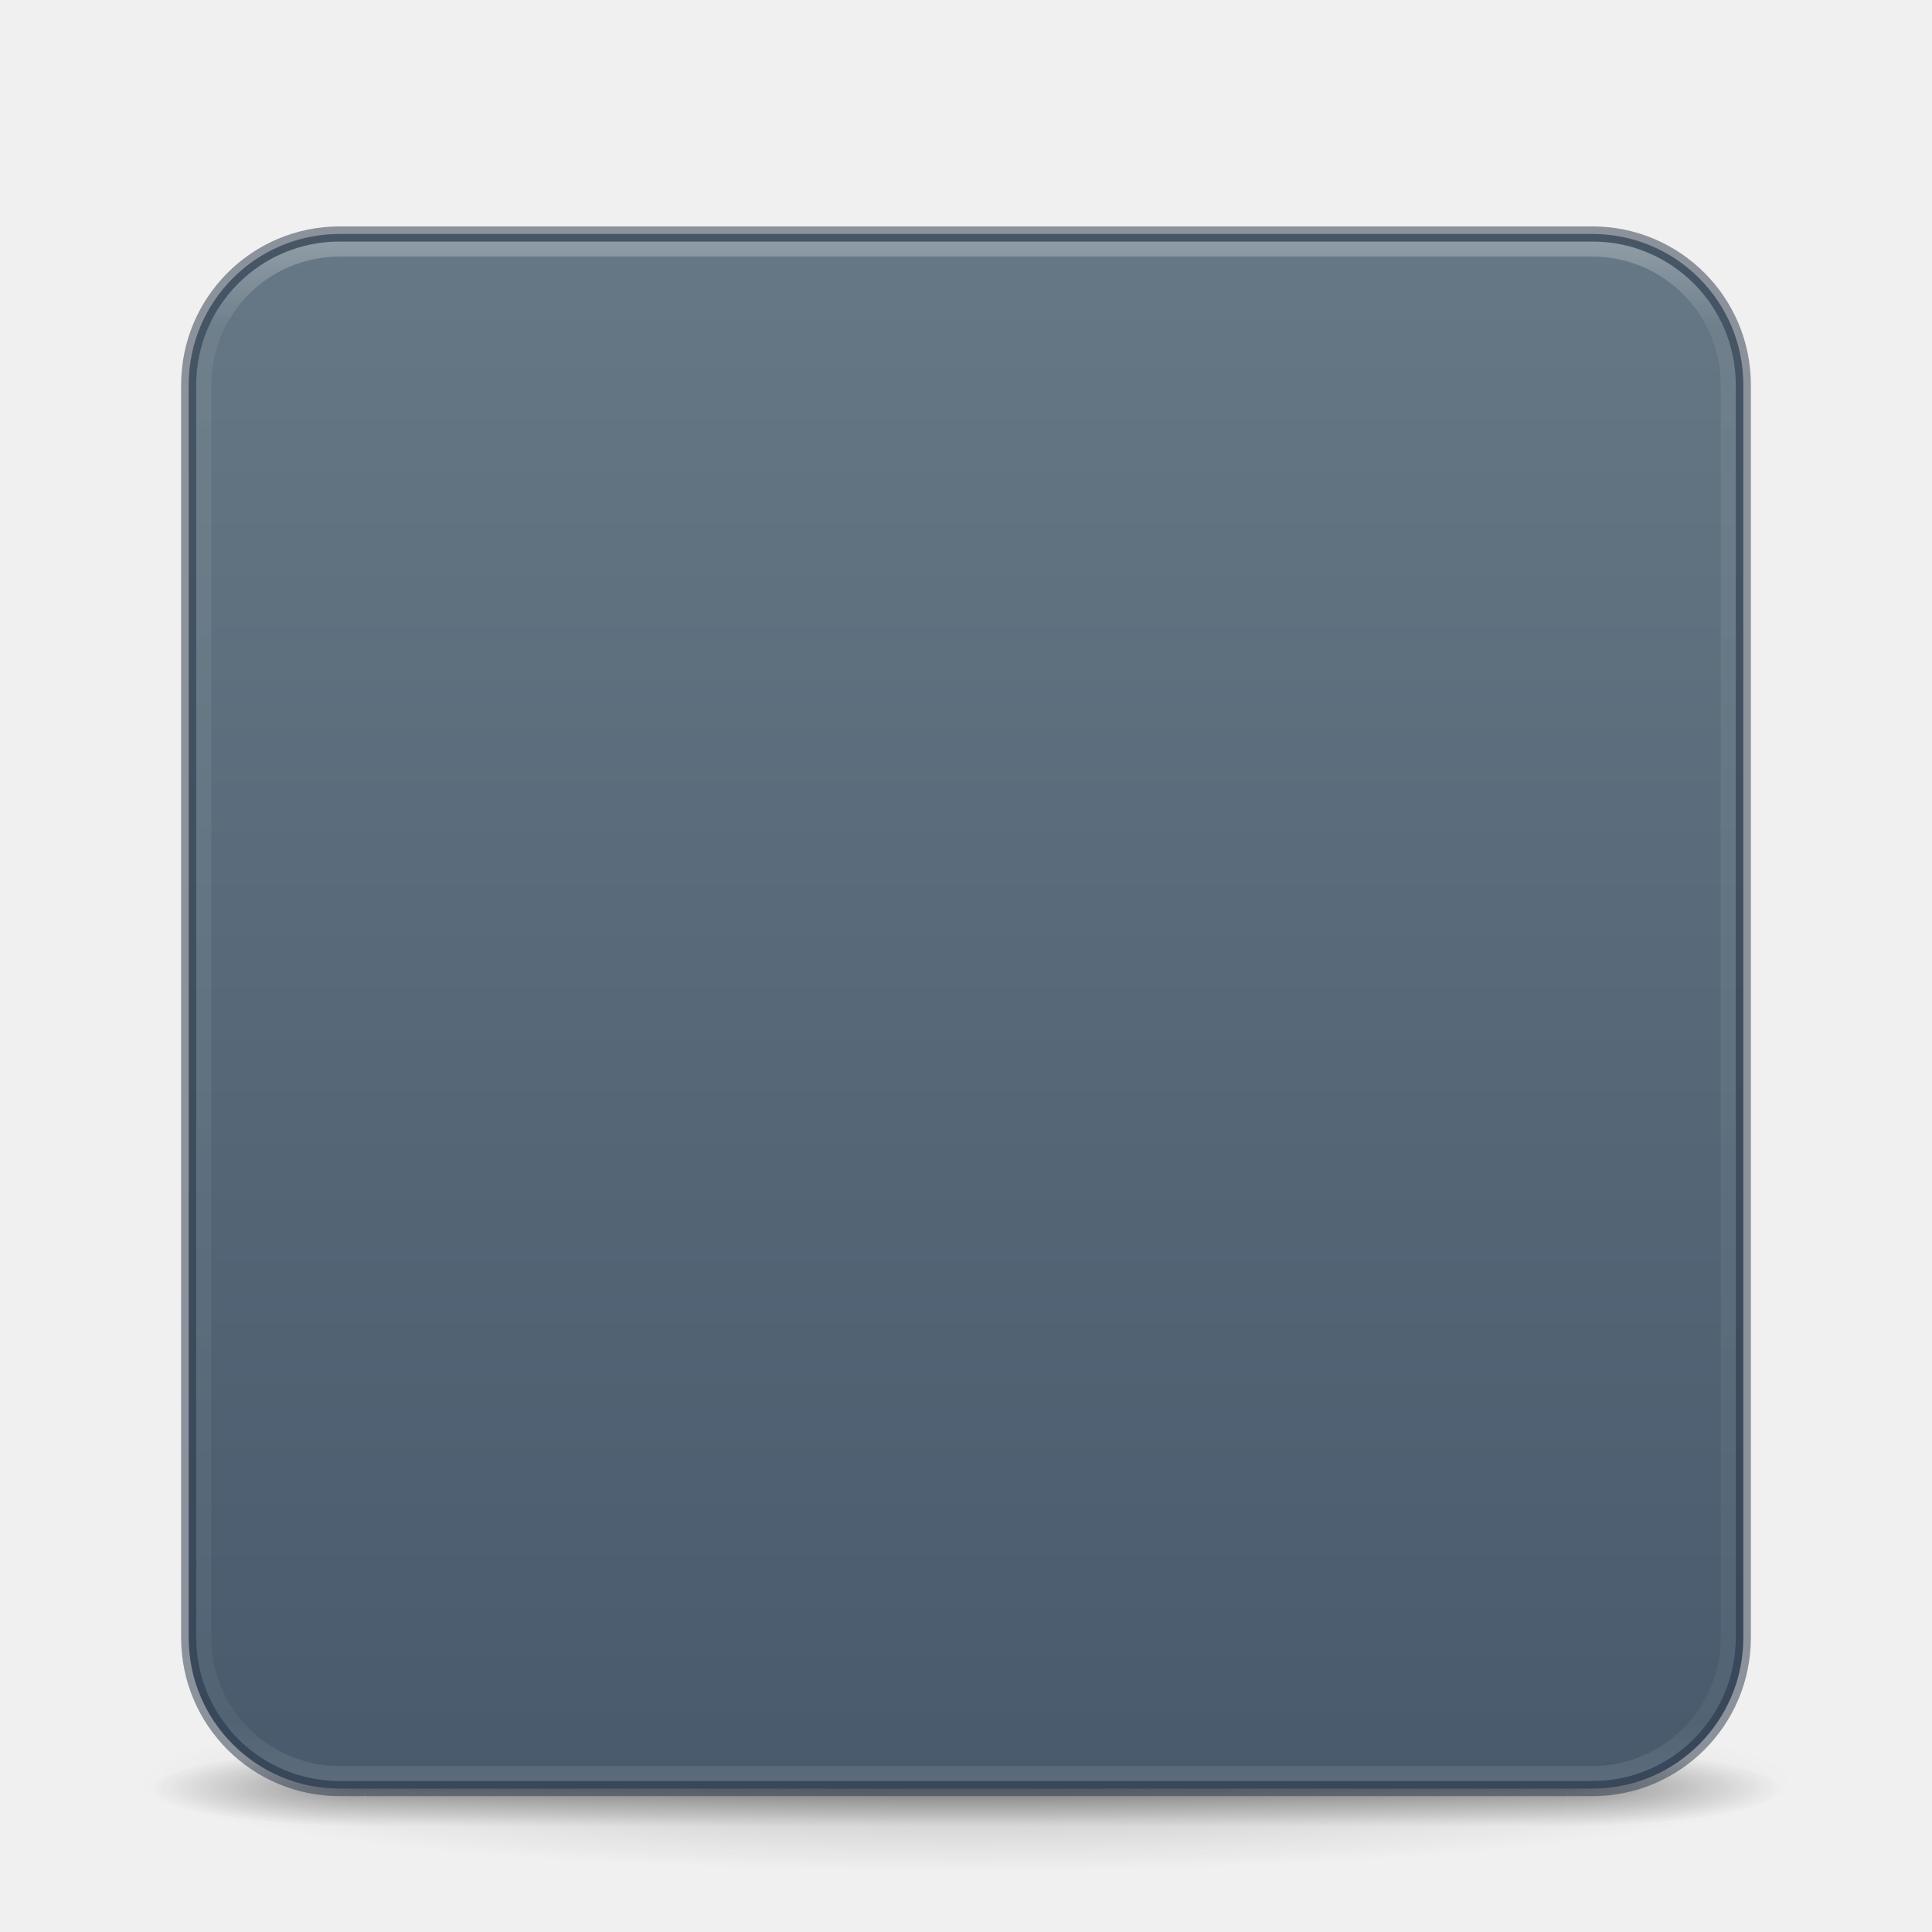
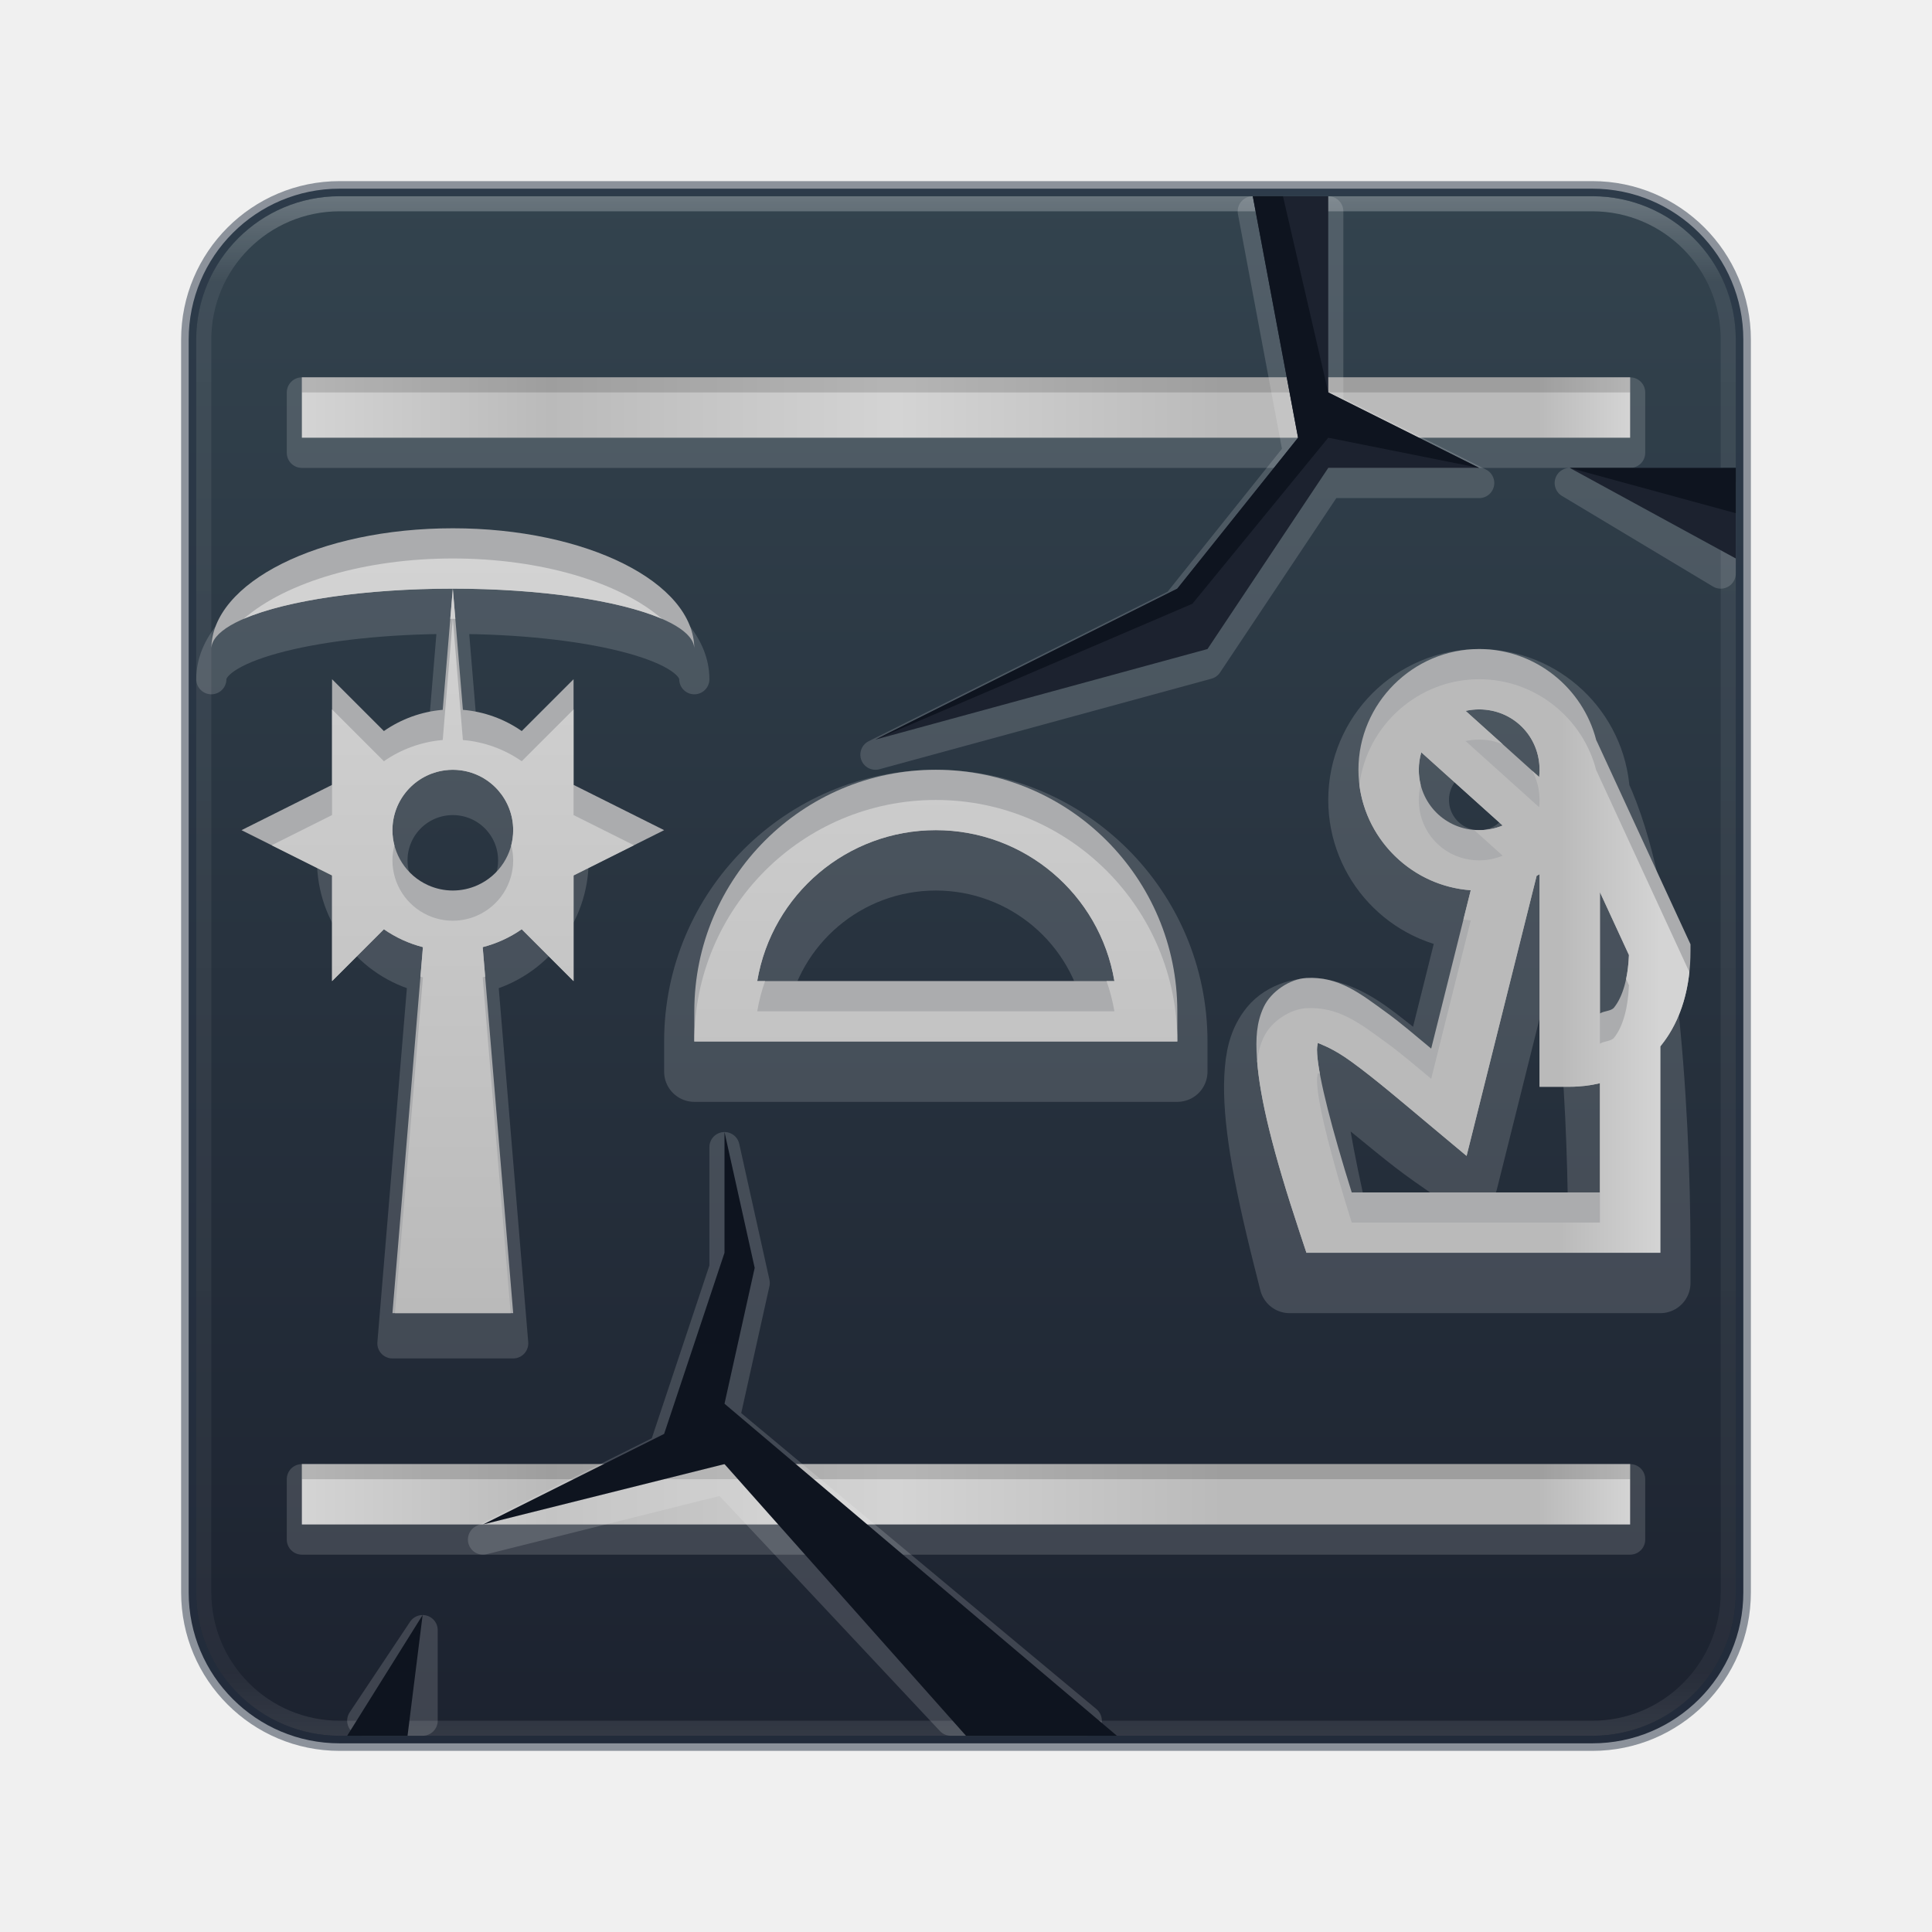
- <svg xmlns="http://www.w3.org/2000/svg" xmlns:xlink="http://www.w3.org/1999/xlink" id="svg4379" height="128" width="128" version="1.1">
+ <svg xmlns="http://www.w3.org/2000/svg" xmlns:xlink="http://www.w3.org/1999/xlink" id="svg4379" height="128" width="128" version="1.1" xml:space="preserve">
  <defs id="defs4381">
-     <linearGradient id="linearGradient880">
-       <stop style="stop-color:#667885;stop-opacity:1" offset="0" id="stop876" />
-       <stop style="stop-color:#485a6c;stop-opacity:1" offset="1" id="stop878" />
-     </linearGradient>
-     <linearGradient gradientTransform="matrix(2.72973,0,0,2.72973,-1.513512,1.486514)" gradientUnits="userSpaceOnUse" xlink:href="#linearGradient3924-776" id="linearGradient3159" y2="43" x2="24" y1="5" x1="24" />
+     <linearGradient gradientTransform="matrix(2.72973,0,0,2.72973,-1.513512,-1.513486)" gradientUnits="userSpaceOnUse" xlink:href="#linearGradient3924-776" id="linearGradient3159" y2="43" x2="24" y1="5" x1="24" />
    <linearGradient id="linearGradient3924-776">
      <stop offset="0" style="stop-color:#ffffff;stop-opacity:1" id="stop3124" />
      <stop offset="0.063" style="stop-color:#ffffff;stop-opacity:0.235" id="stop3126" />
      <stop offset="0.951" style="stop-color:#ffffff;stop-opacity:0.157" id="stop3128" />
      <stop offset="1" style="stop-color:#ffffff;stop-opacity:0.392" id="stop3130" />
    </linearGradient>
-     <radialGradient gradientTransform="matrix(2.003784,0,0,1.4,27.98813,-17.4)" gradientUnits="userSpaceOnUse" xlink:href="#linearGradient3688-166-749-5" id="radialGradient2455-1" fy="43.5" fx="4.993" r="2.5" cy="43.5" cx="4.993" />
-     <linearGradient id="linearGradient3688-166-749-5">
-       <stop offset="0" style="stop-color:#181818;stop-opacity:1" id="stop2883-0" />
-       <stop offset="1" style="stop-color:#181818;stop-opacity:0" id="stop2885-5" />
+     <linearGradient xlink:href="#linearGradient28" id="linearGradient882" x1="62.872" y1="15.907" x2="62.872" y2="118.427" gradientUnits="userSpaceOnUse" gradientTransform="translate(0,-3)" />
+     <linearGradient id="linearGradient23">
+       <stop style="stop-color:#d4d4d4;stop-opacity:1;" offset="0" id="stop22" />
+       <stop style="stop-color:#bababa;stop-opacity:1;" offset="0.187" id="stop24" />
+       <stop style="stop-color:#d4d4d4;stop-opacity:1;" offset="0.448" id="stop25" />
+       <stop style="stop-color:#bababa;stop-opacity:1;" offset="0.694" id="stop26" />
+       <stop style="stop-color:#bababa;stop-opacity:1;" offset="0.931" id="stop29" />
+       <stop style="stop-color:#d4d4d4;stop-opacity:1;" offset="1" id="stop23" />
    </linearGradient>
-     <radialGradient gradientTransform="matrix(2.003784,0,0,1.4,-20.01187,-104.4)" gradientUnits="userSpaceOnUse" xlink:href="#linearGradient3688-464-309-8" id="radialGradient2457-5" fy="43.5" fx="4.993" r="2.5" cy="43.5" cx="4.993" />
-     <linearGradient id="linearGradient3688-464-309-8">
-       <stop offset="0" style="stop-color:#181818;stop-opacity:1" id="stop2889-9" />
-       <stop offset="1" style="stop-color:#181818;stop-opacity:0" id="stop2891-4" />
+     <linearGradient id="linearGradient8">
+       <stop style="stop-color:#d4d4d4;stop-opacity:1;" offset="0" id="stop8" />
+       <stop style="stop-color:#bababa;stop-opacity:1;" offset="1" id="stop9" />
    </linearGradient>
-     <linearGradient gradientUnits="userSpaceOnUse" xlink:href="#linearGradient3702-501-757-0" id="linearGradient2459-7" y2="39.999" x2="25.058" y1="47.028" x1="25.058" />
-     <linearGradient id="linearGradient3702-501-757-0">
-       <stop offset="0" style="stop-color:#181818;stop-opacity:0" id="stop2895-0" />
-       <stop offset="0.5" style="stop-color:#181818;stop-opacity:1" id="stop2897-2" />
-       <stop offset="1" style="stop-color:#181818;stop-opacity:0" id="stop2899-6" />
+     <linearGradient id="linearGradient28">
+       <stop id="stop27" offset="0" style="stop-color:#33434e;stop-opacity:1;" />
+       <stop id="stop28" offset="1" style="stop-color:#1c222f;stop-opacity:1;" />
    </linearGradient>
-     <linearGradient id="linearGradient3811">
-       <stop offset="0" style="stop-color:#000000;stop-opacity:1" id="stop3813" />
-       <stop offset="1" style="stop-color:#000000;stop-opacity:0" id="stop3815" />
-     </linearGradient>
-     <radialGradient gradientTransform="matrix(1.556392,0,0,0.1697883,70.27036,102.1303)" gradientUnits="userSpaceOnUse" xlink:href="#linearGradient3811" id="radialGradient4377" fy="93.468" fx="-4.029" r="35.338" cy="93.468" cx="-4.029" />
-     <linearGradient xlink:href="#linearGradient880" id="linearGradient882" x1="62.872" y1="15.907" x2="62.872" y2="118.427" gradientUnits="userSpaceOnUse" />
+     <linearGradient xlink:href="#linearGradient8" id="linearGradient7" gradientUnits="userSpaceOnUse" gradientTransform="matrix(2,0,0,2,-2,-1)" x1="33" y1="19" x2="33" y2="44" />
+     <linearGradient xlink:href="#linearGradient8" id="linearGradient10" gradientUnits="userSpaceOnUse" gradientTransform="translate(-1)" x1="17" y1="18" x2="17" y2="44" />
+     <linearGradient xlink:href="#linearGradient23" id="linearGradient12" gradientUnits="userSpaceOnUse" x1="8" y1="13" x2="56" y2="13" gradientTransform="matrix(2,0,0,2,-2,-1)" />
+     <linearGradient xlink:href="#linearGradient23" id="linearGradient15" x1="20" y1="102" x2="108" y2="102" gradientUnits="userSpaceOnUse" />
+     <linearGradient xlink:href="#linearGradient23" id="linearGradient21" gradientUnits="userSpaceOnUse" x1="20" y1="102" x2="108" y2="102" />
  </defs>
-   <path d="M 119,118 A 55,6 0 0 1 9,118 55,6 0 1 1 119,118 Z" id="path3041" style="color:#000000;display:inline;overflow:visible;visibility:visible;opacity:0.2;fill:url(#radialGradient4377);fill-opacity:1;fill-rule:nonzero;stroke:none;stroke-width:1;marker:none;enable-background:accumulate" />
-   <g transform="matrix(2.699999,0,0,0.5555561,-0.8000019,94.88888)" id="g2036" style="display:inline">
-     <g transform="matrix(1.052632,0,0,1.285713,-1.263158,-13.42854)" id="g3712" style="opacity:0.4">
-       <rect width="5" height="7" x="38" y="40" id="rect2801" style="fill:url(#radialGradient2455-1);fill-opacity:1;stroke:none" />
-       <rect width="5" height="7" x="-10" y="-47" transform="scale(-1,-1)" id="rect3696" style="fill:url(#radialGradient2457-5);fill-opacity:1;stroke:none" />
-       <rect width="28" height="7" x="10" y="40" id="rect3700" style="fill:url(#linearGradient2459-7);fill-opacity:1;stroke:none" />
-     </g>
+   <rect width="103" height="103" rx="10" ry="10" x="12.5" y="12.5" id="rect5505-21-3" style="color:#000000;display:inline;overflow:visible;visibility:visible;fill:url(#linearGradient882);fill-opacity:1;fill-rule:nonzero;stroke:none;stroke-width:1;marker:none;enable-background:accumulate" />
+   <rect width="101" height="101" rx="9" ry="9" x="13.5" y="13.5" id="rect6741-7" style="opacity:0.3;fill:none;stroke:url(#linearGradient3159);stroke-width:1;stroke-linecap:round;stroke-linejoin:round;stroke-miterlimit:4;stroke-dasharray:none;stroke-dashoffset:0;stroke-opacity:1" />
+   <rect width="103" height="103" rx="10" ry="10" x="12.5" y="12.5" id="rect5505-21-6" style="color:#000000;display:inline;overflow:visible;visibility:visible;opacity:0.5;fill:none;stroke:#273445;stroke-width:1;stroke-linecap:round;stroke-linejoin:round;stroke-miterlimit:4;stroke-dasharray:none;stroke-dashoffset:0;stroke-opacity:1;marker:none;enable-background:accumulate" />
+   <path id="path39-1" style="opacity:0.15;fill:#ffffff;fill-opacity:1;stroke:#ffffff;stroke-width:4;stroke-linecap:round;stroke-linejoin:round;stroke-dasharray:none;stroke-opacity:1" d="M 62,53 A 16,16 0 0 0 46,69 v 2 h 2 28 2 V 69 A 16,16 0 0 0 62,53 Z m 0,4 A 12,12 0 0 1 73.832,67 H 50.168 A 12,12 0 0 1 62,57 Z" />
+   <path id="path31-2" style="fill:#abacae;fill-opacity:1;stroke:none;stroke-width:4;stroke-linecap:round;stroke-linejoin:round;stroke-dasharray:none;stroke-opacity:1" d="M 62,51 A 16,16 0 0 0 46,67 v 2 h 2 28 2 V 67 A 16,16 0 0 0 62,51 Z m 0,4 A 12,12 0 0 1 73.832,65 H 50.168 A 12,12 0 0 1 62,55 Z" />
+   <path id="path52-9" style="fill:url(#linearGradient7);fill-opacity:1;stroke:none;stroke-width:4;stroke-linecap:round;stroke-linejoin:round;stroke-dasharray:none;stroke-opacity:1" d="M 62,53 A 16,16 0 0 0 46,69 h 2 28 2 A 16,16 0 0 0 62,53 Z m 0,2 A 12,12 0 0 1 73.832,65 H 73.312 a 12,12 0 0 1 0.52,2 H 50.168 A 12,12 0 0 1 50.688,65 H 50.168 A 12,12 0 0 1 62,55 Z" />
+   <g id="g21" transform="translate(0,-75)">
+     <rect style="opacity:0.15;fill:#ffffff;fill-opacity:1;stroke:#ffffff;stroke-width:2;stroke-linejoin:round;stroke-dasharray:none;stroke-opacity:1" id="rect19" width="88" height="4" x="20" y="101" rx="0" ry="0" />
+     <rect style="fill:url(#linearGradient21);fill-opacity:1;stroke:none;stroke-linejoin:round" id="rect20" width="88" height="4" x="20" y="100" rx="0" ry="0" />
+     <rect style="opacity:0.15;fill:#000000;fill-opacity:1;stroke:none;stroke-linejoin:round" id="rect21" width="88" height="1" x="20" y="100" />
  </g>
-   <rect width="103" height="103" rx="10" ry="10" x="12.5" y="15.5" id="rect5505-21-3" style="color:#000000;display:inline;overflow:visible;visibility:visible;fill:url(#linearGradient882);fill-opacity:1;fill-rule:nonzero;stroke:none;stroke-width:1;marker:none;enable-background:accumulate" />
-   <rect width="101" height="101" rx="9" ry="9" x="13.5" y="16.5" id="rect6741-7" style="opacity:0.3;fill:none;stroke:url(#linearGradient3159);stroke-width:1;stroke-linecap:round;stroke-linejoin:round;stroke-miterlimit:4;stroke-dasharray:none;stroke-dashoffset:0;stroke-opacity:1" />
-   <rect width="103" height="103" rx="10" ry="10" x="12.5" y="15.5" id="rect5505-21-6" style="color:#000000;display:inline;overflow:visible;visibility:visible;opacity:0.5;fill:none;stroke:#273445;stroke-width:1;stroke-linecap:round;stroke-linejoin:round;stroke-miterlimit:4;stroke-dasharray:none;stroke-dashoffset:0;stroke-opacity:1;marker:none;enable-background:accumulate" />
+   <g id="g34-3" transform="matrix(2,0,0,2,-2,-1)">
+     <path id="path41-1" style="opacity:0.15;fill:#ffffff;fill-opacity:1;stroke:#ffffff;stroke-linecap:round;stroke-linejoin:round;stroke-opacity:1" d="m 16,19 a 8,4 0 0 0 -8,4 8,2 0 0 1 8,-2 8,2 0 0 1 8,2 8,4 0 0 0 -8,-4 z m 0,2 -0.334,4.014 A 4,4 0 0 0 12,29 4,4 0 0 0 15.01,32.875 L 14,45 h 4 L 16.99,32.875 A 4,4 0 0 0 20,29 4,4 0 0 0 16.334,25.014 Z m 0,6 A 2,2 0 0 1 16.262,27.018 2,2 0 0 1 18,29 2,2 0 0 1 16.818,30.824 2,2 0 0 1 16,31 2,2 0 0 1 15.182,30.824 2,2 0 0 1 14,29 2,2 0 0 1 15.738,27.018 2,2 0 0 1 16,27 Z" />
+     <path id="path17-9" style="opacity:1;fill:#abacae;fill-opacity:1;stroke:none;stroke-linecap:round;stroke-linejoin:round;stroke-opacity:0.502" d="m 16,18 a 8,4 0 0 0 -8,4 8,2 0 0 1 8,-2 8,2 0 0 1 8,2 8,4 0 0 0 -8,-4 z m 0,2 -0.334,4.014 a 4,4 0 0 0 -1.949,0.703 L 12,23 v 3.5 L 9,28 12,29.5 V 33 l 1.717,-1.717 A 4,4 0 0 0 15.01,31.875 L 14,44 h 4 L 16.99,31.875 a 4,4 0 0 0 1.293,-0.592 L 20,33 V 29.5 L 23,28 20,26.5 V 23 l -1.717,1.717 a 4,4 0 0 0 -1.949,-0.703 z m 0,6 A 2,2 0 0 1 16.262,26.018 2,2 0 0 1 18,28 2,2 0 0 1 16.818,29.824 2,2 0 0 1 16,30 2,2 0 0 1 15.182,29.824 2,2 0 0 1 14,28 2,2 0 0 1 15.738,26.018 2,2 0 0 1 16,26 Z" />
+     <path id="path3-4" style="opacity:1;fill:url(#linearGradient10);fill-opacity:1;stroke:none;stroke-linecap:round;stroke-linejoin:round;stroke-opacity:0.502" d="M 16,19 A 8,4 0 0 0 9.072,21 8,2 0 0 1 16,20 8,2 0 0 1 22.928,21 8,4 0 0 0 16,19 Z m 0,1 -0.084,1 A 8,2 0 0 1 16,21 a 8,2 0 0 1 0.084,0 z m 0,1 -0.334,4.014 a 4,4 0 0 0 -1.949,0.703 L 12,24 v 2.5 1 l -2,1 2,1 v 1 2.5 l 1.717,-1.717 A 4,4 0 0 0 15.01,31.875 l -0.082,0.979 a 4,4 0 0 0 0.082,0.021 L 14.084,44 h 3.832 L 16.99,32.875 a 4,4 0 0 0 0.082,-0.021 L 16.99,31.875 a 4,4 0 0 0 1.293,-0.592 L 20,33 v -2.5 -1 l 2,-1 -2,-1 v -1 -2.5 l -1.717,1.717 a 4,4 0 0 0 -1.949,-0.703 z m 0,5 A 2,2 0 0 1 16.262,26.018 2,2 0 0 1 18,28 a 2,2 0 0 1 -0.064,0.504 2,2 0 0 1 0,0.002 A 2,2 0 0 1 18,29 2,2 0 0 1 16.818,30.824 2,2 0 0 1 16,31 2,2 0 0 1 15.182,30.824 2,2 0 0 1 14,29 a 2,2 0 0 1 0.064,-0.494 2,2 0 0 1 0,-0.002 A 2,2 0 0 1 14,28 2,2 0 0 1 15.738,26.018 2,2 0 0 1 16,26 Z" />
+   </g>
+   <path id="path38-4" style="opacity:0.15;fill:#ffffff;fill-opacity:1;stroke:#ffffff;stroke-width:4;stroke-linecap:round;stroke-linejoin:round;stroke-dasharray:none;stroke-opacity:1" d="m 98,45 a 8,8 0 0 0 -8,8 8,8 0 0 0 7.441,7.98 l -2.633,10.535 c -0.786,-0.637 -1.498,-1.187 -2.312,-1.828 -1.636,-1.288 -3.076,-2.529 -5.102,-2.852 -1.013,-0.161 -2.442,0.202 -3.227,1.16 -0.785,0.958 -0.991,2.07 -1.055,3.367 -0.126,2.595 0.473,6.297 1.949,12.129 L 85.441,85 H 110 v -2 c 0,-5.067 -0.25,-11.124 -0.887,-16.727 -0.612,-5.388 -1.514,-10.301 -3.129,-13.762 A 8,8 0 0 0 98,45 Z m 0,4 a 4,4 0 0 1 4,3.973 4,4 0 0 1 0,0.027 2,2 0 0 0 0,0.027 A 4,4 0 0 1 98,57 4,4 0 0 1 94,53 4,4 0 0 1 98,49 Z m 5.758,9.551 c 0.567,2.363 1.04,5.196 1.379,8.176 0.538,4.734 0.703,9.749 0.758,14.273 H 88.688 c -1.017,-4.395 -1.65,-7.965 -1.578,-9.441 0.021,-0.421 0.028,-0.341 0.074,-0.508 0.457,0.198 1.515,0.738 2.84,1.781 1.52,1.197 3.198,2.668 4.832,3.809 l 2.379,1.66 4.566,-18.262 h 0.004 a 8,8 0 0 0 1.953,-1.488 z" />
+   <path id="path4-5" style="baseline-shift:baseline;display:inline;overflow:visible;vector-effect:none;fill:#abacae;stroke-width:2;stroke-linecap:round;enable-background:accumulate;stop-color:#000000" d="m 98,43 c -4.395,0 -8,3.605 -8,8 0,4.207 3.303,7.691 7.441,7.98 l -2.621,10.492 c -0.988,-0.816 -1.99,-1.684 -2.938,-2.371 -1.743,-1.264 -3.176,-2.426 -5.34,-2.305 -1.082,0.06 -2.331,0.888 -2.816,1.918 -0.486,1.03 -0.537,2.096 -0.453,3.383 0.168,2.574 1.048,6.166 2.828,11.531 L 86.555,83 H 110 V 69.328 c 0.021,-0.025 0.042,-0.052 0.062,-0.078 C 111.428,67.543 112,65.333 112,63 v -0.438 l -6.184,-13.402 a 2,2 0 0 0 -0.062,-0.125 C 104.871,45.58 101.718,43 98,43 Z m 0,4 c 2.233,0 4,1.767 4,4 0,0.163 -0.009,0.323 -0.027,0.48 L 97.102,47.098 C 97.389,47.033 97.691,47 98,47 Z m -3.836,2.844 5.391,4.848 C 99.079,54.889 98.553,55 98,55 c -2.233,0 -4,-1.767 -4,-4 0,-0.404 0.056,-0.791 0.164,-1.156 z M 102,57.918 V 72 h 2 c 0.694,0 1.364,-0.082 2,-0.234 V 79 H 89.555 c -1.295,-4.143 -2.184,-7.55 -2.289,-9.164 -0.032,-0.487 0.013,-0.504 0.043,-0.742 0.311,0.148 0.994,0.353 2.227,1.246 1.533,1.111 3.359,2.672 5.18,4.195 l 2.449,2.047 4.641,-18.555 c 0.065,-0.036 0.131,-0.072 0.195,-0.109 z m 4,1.191 1.922,4.164 c -0.057,1.494 -0.396,2.742 -0.984,3.477 -0.202,0.253 -0.683,0.218 -0.938,0.398 z" />
+   <path id="path7-0" style="baseline-shift:baseline;display:inline;overflow:visible;vector-effect:none;fill:url(#linearGradient12);stroke-width:2;stroke-linecap:round;enable-background:accumulate;stop-color:#000000" d="m 98,45 c -4.056,0 -7.44,3.071 -7.938,7 0.474,3.747 3.574,6.714 7.379,6.98 l -0.488,1.949 c 0.161,0.021 0.324,0.039 0.488,0.051 l -2.621,10.492 c -0.988,-0.816 -1.99,-1.684 -2.938,-2.371 -1.743,-1.264 -3.176,-2.426 -5.34,-2.305 -1.082,0.06 -2.331,0.888 -2.816,1.918 -0.241,0.511 -0.374,1.03 -0.438,1.582 0.199,2.56 1.078,6.104 2.812,11.332 L 86.555,83 H 110 v -11.672 -2 c 0.021,-0.025 0.042,-0.052 0.062,-0.078 1.088,-1.36 1.671,-3.037 1.863,-4.844 1.4e-4,-0.001 -1.3e-4,-0.003 0,-0.004 l -6.109,-13.242 a 2,2 0 0 0 -0.062,-0.125 C 104.871,47.58 101.718,45 98,45 Z m 0,2 c 2.233,0 4,1.767 4,4 0,0.163 -0.009,0.323 -0.027,0.48 l -0.461,-0.414 C 101.822,51.637 102,52.296 102,53 c 0,0.163 -0.009,0.323 -0.027,0.48 L 97.102,49.098 C 97.389,49.033 97.691,49 98,49 c 0.554,0 1.082,0.111 1.559,0.309 L 97.102,47.098 C 97.389,47.033 97.691,47 98,47 Z m -3.836,2.844 5.391,4.848 C 99.079,54.889 98.553,55 98,55 97.885,55 97.773,54.994 97.66,54.984 l 1.895,1.707 C 99.079,56.889 98.553,57 98,57 95.767,57 94,55.233 94,53 94,52.653 94.041,52.316 94.121,51.996 94.041,51.678 94,51.345 94,51 c 0,-0.404 0.056,-0.791 0.164,-1.156 z M 102,57.918 v 2 V 72 h 2 c 0.694,0 1.364,-0.082 2,-0.234 v 2 V 79 81 H 89.555 c -1.295,-4.143 -2.184,-7.55 -2.289,-9.164 -0.032,-0.487 0.013,-0.504 0.043,-0.742 0.04,0.019 0.085,0.041 0.137,0.062 -0.095,-0.519 -0.156,-0.964 -0.18,-1.32 -0.032,-0.487 0.013,-0.504 0.043,-0.742 0.311,0.148 0.994,0.353 2.227,1.246 1.533,1.111 3.359,2.672 5.18,4.195 l 2.449,2.047 4.641,-18.555 c 0.065,-0.036 0.131,-0.072 0.195,-0.109 z m 4,1.191 1.922,4.164 c -0.022,0.572 -0.085,1.109 -0.188,1.594 l 0.188,0.406 c -0.057,1.494 -0.396,2.742 -0.984,3.477 -0.202,0.253 -0.683,0.218 -0.938,0.398 v -2 -6.039 z" />
+   <g id="g18" transform="translate(0,-3)">
+     <rect style="opacity:0.15;fill:#ffffff;fill-opacity:1;stroke:#ffffff;stroke-width:2;stroke-linejoin:round;stroke-dasharray:none;stroke-opacity:1" id="rect18" width="88" height="4" x="20" y="101" rx="0" ry="0" />
+     <rect style="fill:url(#linearGradient15);fill-opacity:1;stroke:none;stroke-linejoin:round" id="rect12" width="88" height="4" x="20" y="100" rx="0" ry="0" />
+     <rect style="opacity:0.15;fill:#000000;fill-opacity:1;stroke:none;stroke-linejoin:round" id="rect16" width="88" height="1" x="20" y="100" />
+   </g>
+   <g id="g40" transform="translate(0,-3)">
+     <path style="opacity:0.15;fill:#ffffff;fill-opacity:1;stroke:#ffffff;stroke-width:2;stroke-linejoin:round;stroke-opacity:1" d="M 72,117 48,97 50,88 48,79 v 8 l -4,12 -12,6 16,-4 15,16 z" id="path10" />
+     <path style="opacity:1;fill:#0e141f;fill-opacity:1;stroke:none;stroke-width:2;stroke-linejoin:round" d="M 74,118 48,96 50,87 48,78 v 8 l -4,12 -12,6 16,-4 16,18 z" id="path8" />
+   </g>
+   <g id="g41" transform="translate(0,-3)">
+     <path style="opacity:0.15;fill:#ffffff;fill-opacity:1;stroke:#ffffff;stroke-width:2;stroke-linejoin:round;stroke-opacity:1" d="m 24,117 4,-6 v 6 z" id="path22" />
+     <path style="opacity:1;fill:#0e141f;fill-opacity:1;stroke:none;stroke-width:2;stroke-linejoin:round" d="m 23,118 5,-8 -1,8 z" id="path9" />
+   </g>
+   <g id="g39" transform="translate(0,-3)">
+     <path style="opacity:0.15;fill:#ffffff;fill-opacity:1;stroke:#ffffff;stroke-width:2;stroke-linejoin:round;stroke-opacity:1" d="m 88,17 v 13 l 10,5 H 88 L 80,47 58,53 78,43 86,33 83,17 Z" id="path24" />
+     <path style="opacity:1;fill:#1c222f;fill-opacity:1;stroke:none;stroke-width:2;stroke-linejoin:round" d="m 88,16 v 13 l 10,5 H 88 L 80,46 58,52 78,42 86,32 83,16 Z" id="path5" />
+     <path style="opacity:1;fill:#0e141f;fill-opacity:1;stroke:none;stroke-width:2;stroke-linejoin:round;stroke-opacity:1" d="m 83,16 h 2 l 3,13 10,5 -10,-2 -9,11 -21,9 20,-10 8,-10 z" id="path33" />
+   </g>
+   <g id="g38" transform="translate(0,-3)">
+     <path style="opacity:0.15;fill:#ffffff;fill-opacity:1;stroke:#ffffff;stroke-width:2;stroke-linejoin:round;stroke-opacity:1" d="m 104,35 h 10 v 6 z" id="path25" />
+     <path style="opacity:1;fill:#1c222f;fill-opacity:1;stroke:none;stroke-width:2;stroke-linejoin:round" d="m 104,34 h 11 v 6 z" id="path6" />
+     <path style="opacity:1;fill:#0e141f;fill-opacity:1;stroke:none;stroke-width:2;stroke-linejoin:round;stroke-opacity:1" d="m 104,34 h 11 v 3 z" id="path35" />
+   </g>
</svg>
